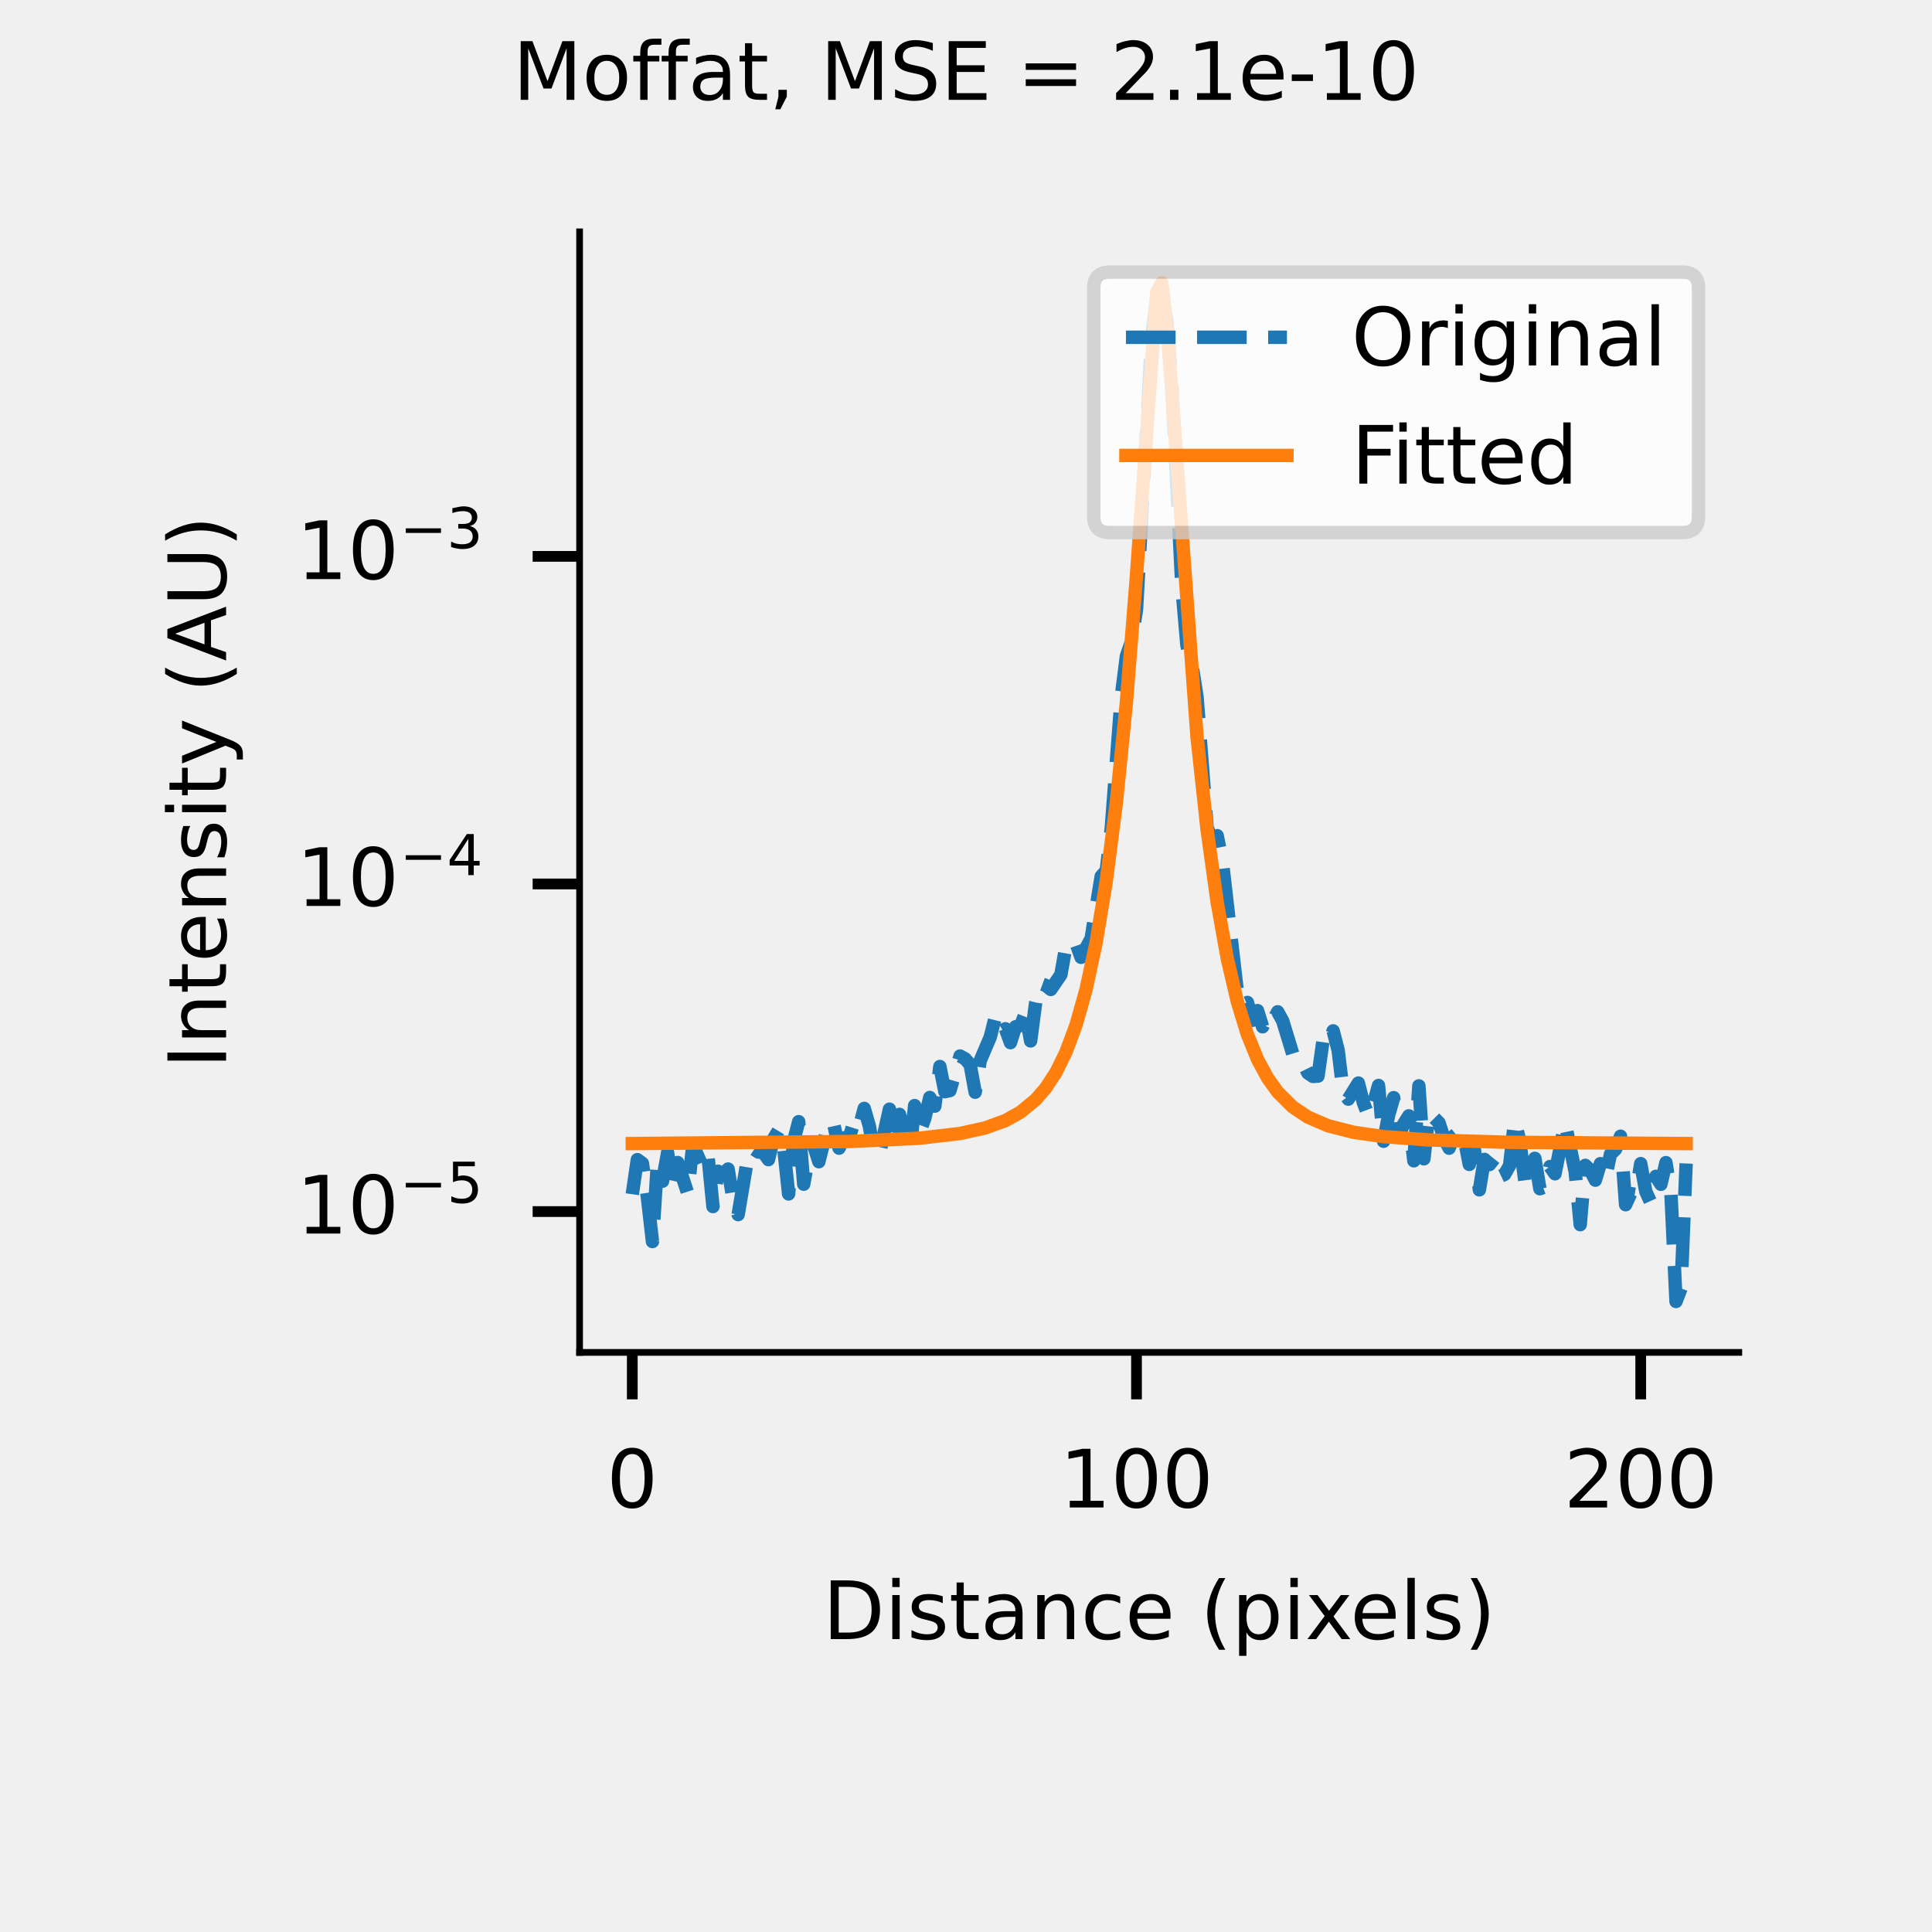
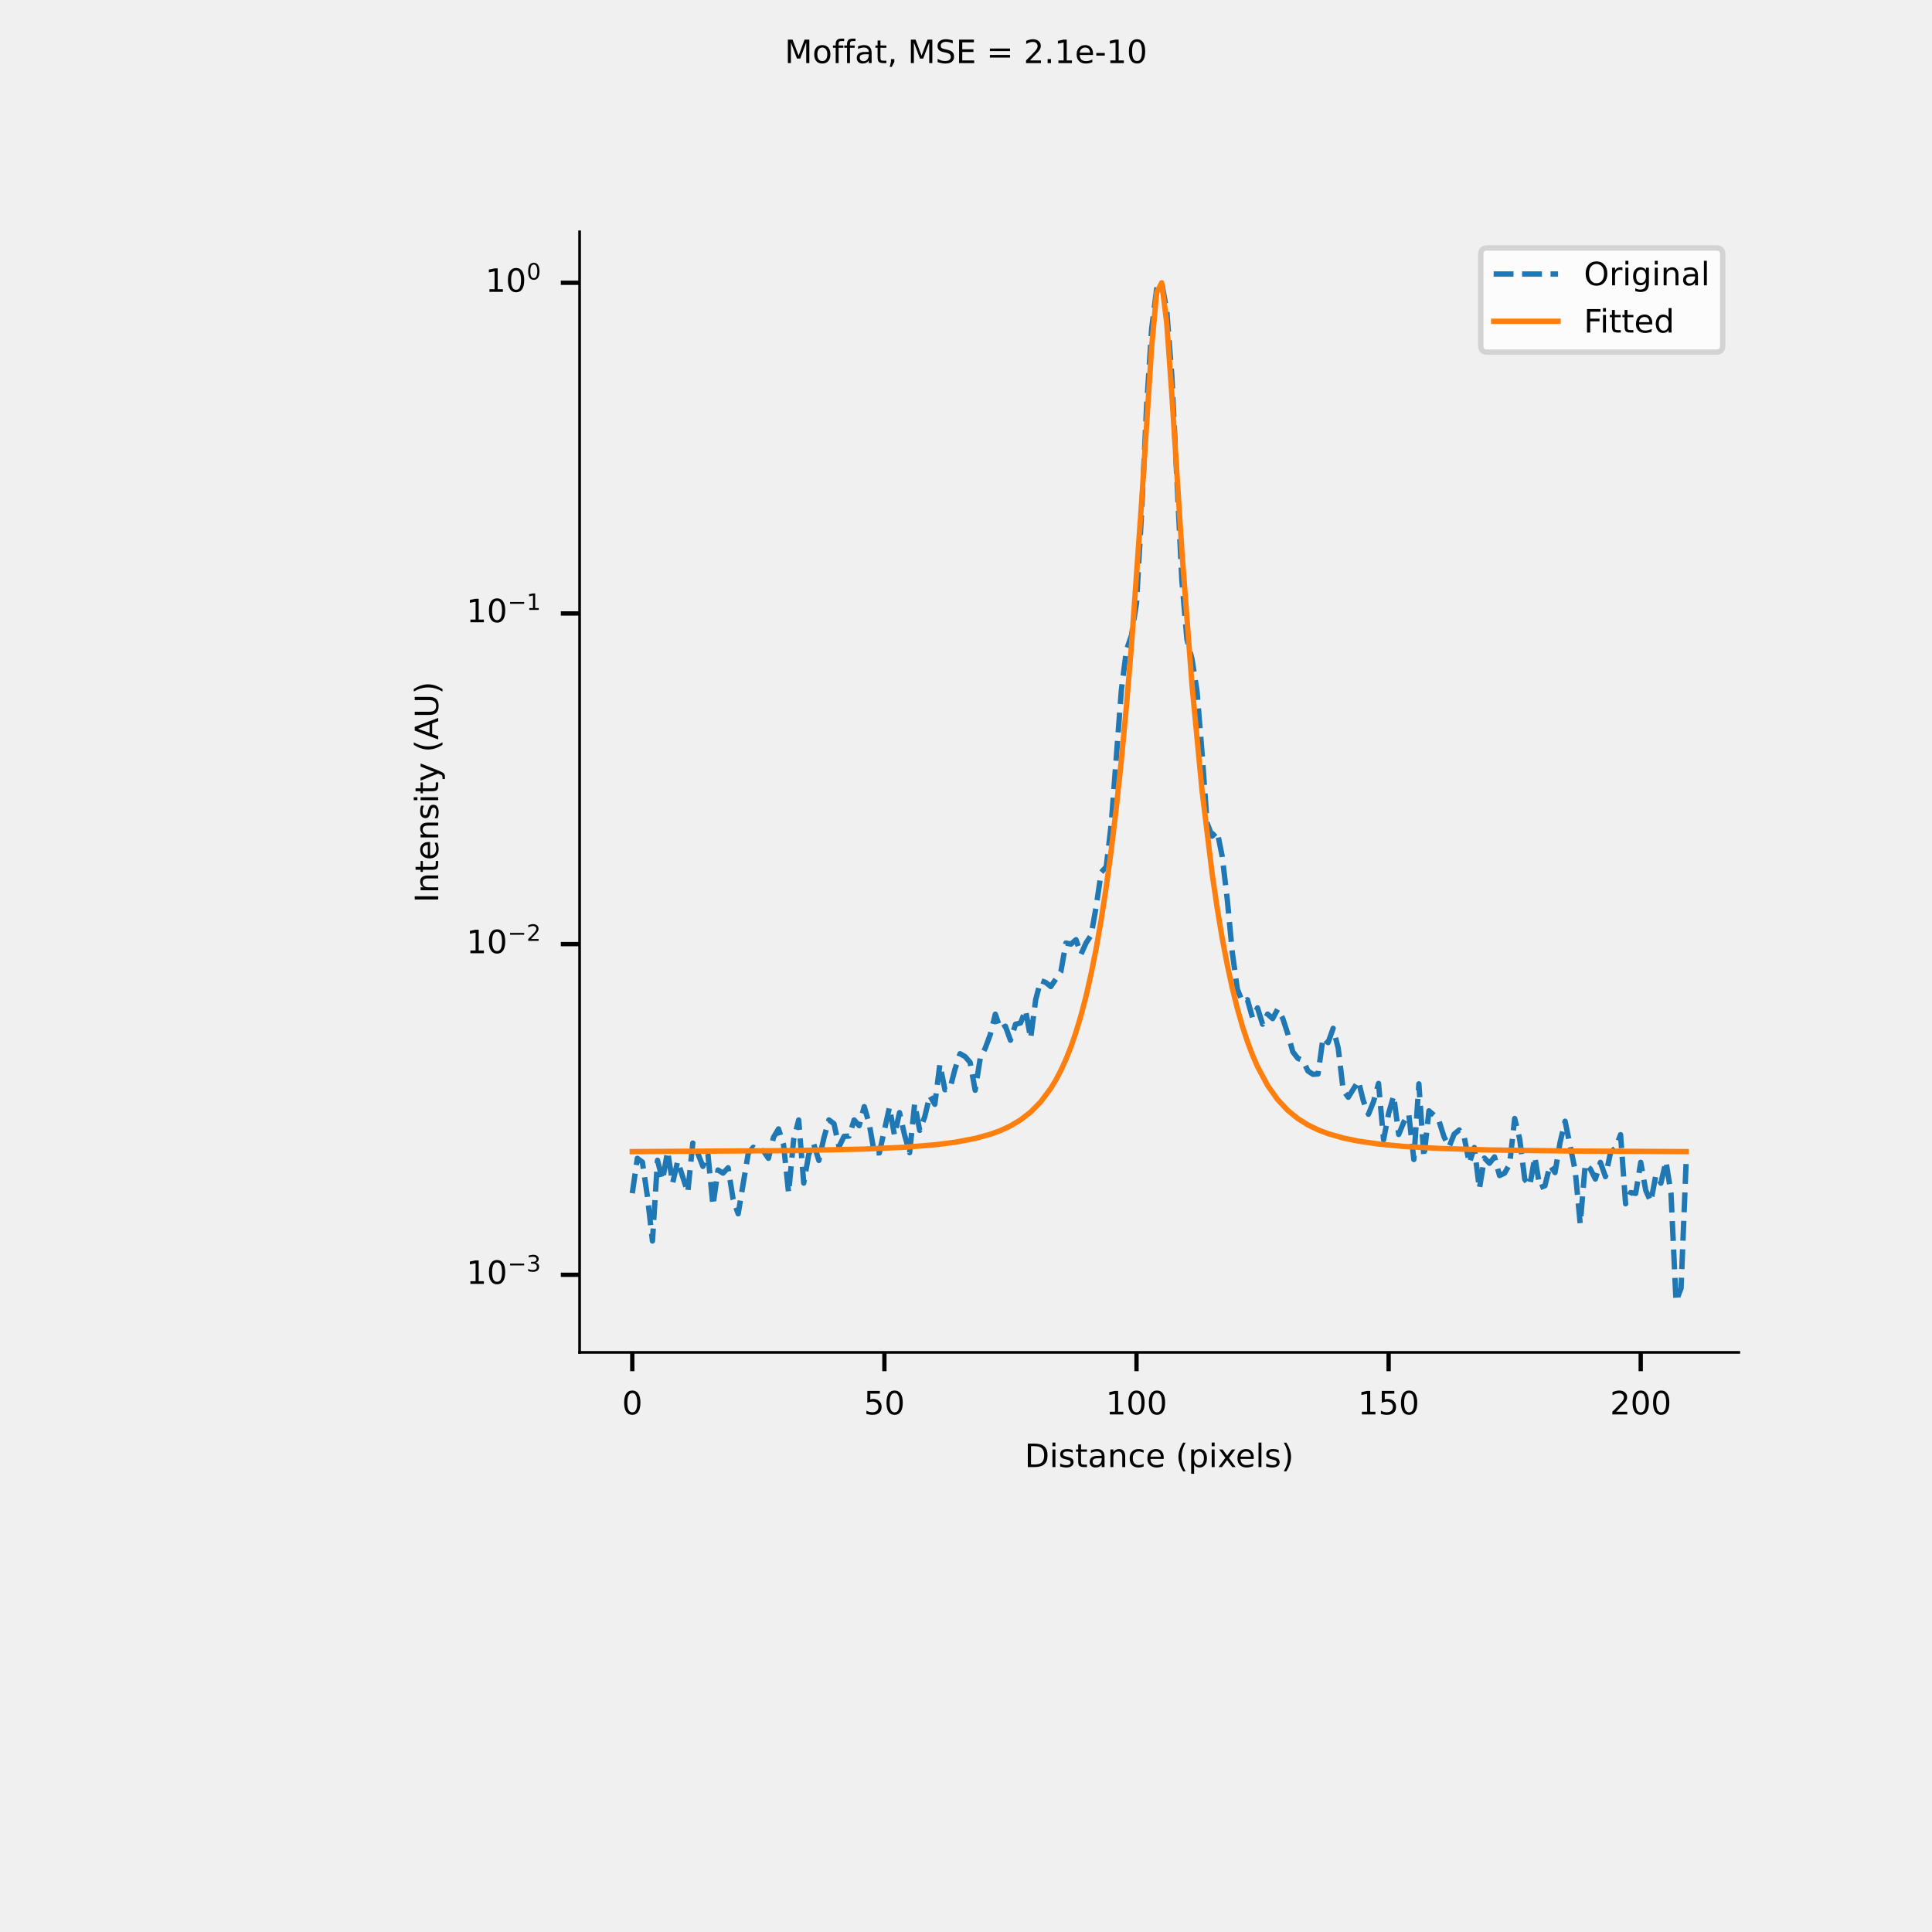
- <svg xmlns="http://www.w3.org/2000/svg" xmlns:xlink="http://www.w3.org/1999/xlink" width="144pt" height="144pt" viewBox="0 0 144 144" version="1.1">
+ <svg xmlns="http://www.w3.org/2000/svg" xmlns:xlink="http://www.w3.org/1999/xlink" width="360pt" height="360pt" viewBox="0 0 360 360" version="1.1">
  <defs>
    <style type="text/css">*{stroke-linejoin: round; stroke-linecap: butt}</style>
  </defs>
  <g id="figure_1">
    <g id="patch_1">
-       <path d="M 0 144  L 144 144  L 144 0  L 0 0  L 0 144  z " style="fill: none" />
+       <path d="M 0 360  L 360 360  L 360 0  L 0 0  L 0 360  z " style="fill: none" />
    </g>
    <g id="axes_1">
      <g id="patch_2">
-         <path d="M 43.2 100.8  L 129.6 100.8  L 129.6 17.28  L 43.2 17.28  L 43.2 100.8  z " style="fill: none" />
+         <path d="M 108 252  L 324 252  L 324 43.2  L 108 43.2  L 108 252  z " style="fill: none" />
      </g>
      <g id="matplotlib.axis_1">
        <g id="xtick_1">
          <g id="line2d_1">
            <defs>
-               <path id="mc24c53539b" d="M 0 0  L 0 3.5  " style="stroke: #000000; stroke-width: 0.8" />
+               <path id="md99a23b074" d="M 0 0  L 0 3.5  " style="stroke: #000000; stroke-width: 0.8" />
            </defs>
            <g>
-               <use xlink:href="#mc24c53539b" x="47.127" y="100.8" style="stroke: #000000; stroke-width: 0.8" />
+               <use xlink:href="#md99a23b074" x="117.818" y="252" style="stroke: #000000; stroke-width: 0.8" />
            </g>
          </g>
          <g id="text_1">
-             <text style="font: 6px 'DejaVu Sans', 'Arial', 'Helvetica', 'Lucida Grande', 'Verdana', 'Geneva', 'Lucid', 'Avant Garde', sans-serif; text-anchor: middle" x="47.127" y="112.359" transform="rotate(-0 47.12727 112.3591)">0</text>
+             <text style="font: 6px 'DejaVu Sans', 'Arial', 'Helvetica', 'Lucida Grande', 'Verdana', 'Geneva', 'Lucid', 'Avant Garde', sans-serif; text-anchor: middle" x="117.818" y="263.559" transform="rotate(-0 117.8182 263.5591)">0</text>
          </g>
        </g>
        <g id="xtick_2">
          <g id="line2d_2">
            <g>
-               <use xlink:href="#mc24c53539b" x="84.709" y="100.8" style="stroke: #000000; stroke-width: 0.8" />
+               <use xlink:href="#md99a23b074" x="164.795" y="252" style="stroke: #000000; stroke-width: 0.8" />
            </g>
          </g>
          <g id="text_2">
-             <text style="font: 6px 'DejaVu Sans', 'Arial', 'Helvetica', 'Lucida Grande', 'Verdana', 'Geneva', 'Lucid', 'Avant Garde', sans-serif; text-anchor: middle" x="84.709" y="112.359" transform="rotate(-0 84.70883 112.3591)">100</text>
+             <text style="font: 6px 'DejaVu Sans', 'Arial', 'Helvetica', 'Lucida Grande', 'Verdana', 'Geneva', 'Lucid', 'Avant Garde', sans-serif; text-anchor: middle" x="164.795" y="263.559" transform="rotate(-0 164.7951 263.5591)">50</text>
          </g>
        </g>
        <g id="xtick_3">
          <g id="line2d_3">
            <g>
-               <use xlink:href="#mc24c53539b" x="122.29" y="100.8" style="stroke: #000000; stroke-width: 0.8" />
+               <use xlink:href="#md99a23b074" x="211.772" y="252" style="stroke: #000000; stroke-width: 0.8" />
            </g>
          </g>
          <g id="text_3">
-             <text style="font: 6px 'DejaVu Sans', 'Arial', 'Helvetica', 'Lucida Grande', 'Verdana', 'Geneva', 'Lucid', 'Avant Garde', sans-serif; text-anchor: middle" x="122.29" y="112.359" transform="rotate(-0 122.2904 112.3591)">200</text>
-           </g>
-         </g>
-         <g id="text_4">
-           <text style="font: 6px 'DejaVu Sans', 'Arial', 'Helvetica', 'Lucida Grande', 'Verdana', 'Geneva', 'Lucid', 'Avant Garde', sans-serif; text-anchor: middle" x="86.4" y="122.166" transform="rotate(-0 86.4 122.1659)">Distance (pixels)</text>
+             <text style="font: 6px 'DejaVu Sans', 'Arial', 'Helvetica', 'Lucida Grande', 'Verdana', 'Geneva', 'Lucid', 'Avant Garde', sans-serif; text-anchor: middle" x="211.772" y="263.559" transform="rotate(-0 211.7721 263.5591)">100</text>
+           </g>
+         </g>
+         <g id="xtick_4">
+           <g id="line2d_4">
+             <g>
+               <use xlink:href="#md99a23b074" x="258.749" y="252" style="stroke: #000000; stroke-width: 0.8" />
+             </g>
+           </g>
+           <g id="text_4">
+             <text style="font: 6px 'DejaVu Sans', 'Arial', 'Helvetica', 'Lucida Grande', 'Verdana', 'Geneva', 'Lucid', 'Avant Garde', sans-serif; text-anchor: middle" x="258.749" y="263.559" transform="rotate(-0 258.749 263.5591)">150</text>
+           </g>
+         </g>
+         <g id="xtick_5">
+           <g id="line2d_5">
+             <g>
+               <use xlink:href="#md99a23b074" x="305.726" y="252" style="stroke: #000000; stroke-width: 0.8" />
+             </g>
+           </g>
+           <g id="text_5">
+             <text style="font: 6px 'DejaVu Sans', 'Arial', 'Helvetica', 'Lucida Grande', 'Verdana', 'Geneva', 'Lucid', 'Avant Garde', sans-serif; text-anchor: middle" x="305.726" y="263.559" transform="rotate(-0 305.726 263.5591)">200</text>
+           </g>
+         </g>
+         <g id="text_6">
+           <text style="font: 6px 'DejaVu Sans', 'Arial', 'Helvetica', 'Lucida Grande', 'Verdana', 'Geneva', 'Lucid', 'Avant Garde', sans-serif; text-anchor: middle" x="216" y="273.366" transform="rotate(-0 216 273.3659)">Distance (pixels)</text>
        </g>
      </g>
      <g id="matplotlib.axis_2">
        <g id="ytick_1">
-           <g id="line2d_4">
+           <g id="line2d_6">
            <defs>
-               <path id="m74c8b387e0" d="M 0 0  L -3.5 0  " style="stroke: #000000; stroke-width: 0.8" />
+               <path id="mbc0ff28086" d="M 0 0  L -3.5 0  " style="stroke: #000000; stroke-width: 0.8" />
            </defs>
            <g>
-               <use xlink:href="#m74c8b387e0" x="43.2" y="90.303" style="stroke: #000000; stroke-width: 0.8" />
-             </g>
-           </g>
-           <g id="text_5">
-             <g transform="translate(22.1 92.58275)">
-               <text>
-                 <tspan style="font: 6px 'DejaVu Sans'" x="0 3.817" y="-0.641">10</tspan>
-                 <tspan style="font: 4.2px 'DejaVu Sans'" x="7.692 11.211" y="-2.938">−5</tspan>
-               </text>
-             </g>
-           </g>
-         </g>
-         <g id="ytick_2">
-           <g id="line2d_5">
-             <g>
-               <use xlink:href="#m74c8b387e0" x="43.2" y="65.885" style="stroke: #000000; stroke-width: 0.8" />
-             </g>
-           </g>
-           <g id="text_6">
-             <g transform="translate(22.1 68.16453)">
-               <text>
-                 <tspan style="font: 6px 'DejaVu Sans'" x="0 3.817" y="-0.641">10</tspan>
-                 <tspan style="font: 4.2px 'DejaVu Sans'" x="7.692 11.211" y="-2.938">−4</tspan>
-               </text>
-             </g>
-           </g>
-         </g>
-         <g id="ytick_3">
-           <g id="line2d_6">
-             <g>
-               <use xlink:href="#m74c8b387e0" x="43.2" y="41.467" style="stroke: #000000; stroke-width: 0.8" />
+               <use xlink:href="#mbc0ff28086" x="108" y="237.537" style="stroke: #000000; stroke-width: 0.8" />
            </g>
          </g>
          <g id="text_7">
-             <g transform="translate(22.1 43.74631)">
+             <g transform="translate(86.9 239.8162)">
              <text>
                <tspan style="font: 6px 'DejaVu Sans'" x="0 3.817" y="-0.586">10</tspan>
                <tspan style="font: 4.2px 'DejaVu Sans'" x="7.692 11.211" y="-2.883">−3</tspan>
              </text>
            </g>
          </g>
        </g>
-         <g id="ytick_4" />
+         <g id="ytick_2">
+           <g id="line2d_7">
+             <g>
+               <use xlink:href="#mbc0ff28086" x="108" y="175.921" style="stroke: #000000; stroke-width: 0.8" />
+             </g>
+           </g>
+           <g id="text_8">
+             <g transform="translate(86.9 178.2009)">
+               <text>
+                 <tspan style="font: 6px 'DejaVu Sans'" x="0 3.817" y="-0.586">10</tspan>
+                 <tspan style="font: 4.2px 'DejaVu Sans'" x="7.692 11.211" y="-2.883">−2</tspan>
+               </text>
+             </g>
+           </g>
+         </g>
+         <g id="ytick_3">
+           <g id="line2d_8">
+             <g>
+               <use xlink:href="#mbc0ff28086" x="108" y="114.306" style="stroke: #000000; stroke-width: 0.8" />
+             </g>
+           </g>
+           <g id="text_9">
+             <g transform="translate(86.9 116.5857)">
+               <text>
+                 <tspan style="font: 6px 'DejaVu Sans'" x="0 3.817" y="-0.641">10</tspan>
+                 <tspan style="font: 4.2px 'DejaVu Sans'" x="7.692 11.211" y="-2.938">−1</tspan>
+               </text>
+             </g>
+           </g>
+         </g>
+         <g id="ytick_4">
+           <g id="line2d_9">
+             <g>
+               <use xlink:href="#mbc0ff28086" x="108" y="52.691" style="stroke: #000000; stroke-width: 0.8" />
+             </g>
+           </g>
+           <g id="text_10">
+             <g transform="translate(90.44 54.97044)">
+               <text>
+                 <tspan style="font: 6px 'DejaVu Sans'" x="0 3.817" y="-0.586">10</tspan>
+                 <tspan style="font: 4.2px 'DejaVu Sans'" x="7.692" y="-2.883">0</tspan>
+               </text>
+             </g>
+           </g>
+         </g>
        <g id="ytick_5" />
        <g id="ytick_6" />
        <g id="ytick_7" />
        <g id="ytick_8" />
        <g id="ytick_9" />
        <g id="ytick_10" />
        <g id="ytick_11" />
        <g id="ytick_12" />
        <g id="ytick_13" />
        <g id="ytick_14" />
        <g id="ytick_15" />
        <g id="ytick_16" />
        <g id="ytick_17" />
        <g id="ytick_18" />
        <g id="ytick_19" />
        <g id="ytick_20" />
        <g id="ytick_21" />
        <g id="ytick_22" />
        <g id="ytick_23" />
        <g id="ytick_24" />
        <g id="ytick_25" />
        <g id="ytick_26" />
        <g id="ytick_27" />
        <g id="ytick_28" />
        <g id="ytick_29" />
        <g id="ytick_30" />
        <g id="ytick_31" />
        <g id="ytick_32" />
-         <g id="ytick_33" />
-         <g id="text_8">
-           <text style="font: 6px 'DejaVu Sans', 'Arial', 'Helvetica', 'Lucida Grande', 'Verdana', 'Geneva', 'Lucid', 'Avant Garde', sans-serif; text-anchor: middle" x="16.852" y="59.04" transform="rotate(-90 16.85219 59.04)">Intensity (AU)</text>
-         </g>
-       </g>
-       <g id="line2d_7">
-         <path d="M 47.127 89.012  L 47.503 86.433  L 47.879 86.71  L 48.255 89.244  L 48.631 92.538  L 49.006 86.579  L 49.382 88.039  L 49.758 85.923  L 50.134 88.263  L 50.51 86.648  L 51.261 88.95  L 51.637 85.309  L 52.389 87.029  L 52.765 86.12  L 53.14 89.929  L 53.516 87.297  L 53.892 87.526  L 54.268 87.133  L 54.644 89.464  L 55.019 90.528  L 55.771 86.061  L 56.147 85.616  L 56.523 85.866  L 56.898 85.884  L 57.274 86.432  L 57.65 84.89  L 58.026 84.263  L 58.402 85.434  L 58.778 88.988  L 59.153 85.053  L 59.529 83.603  L 59.905 88.263  L 60.281 86.132  L 60.657 85.399  L 61.032 86.588  L 61.784 83.596  L 62.16 83.878  L 62.536 85.577  L 62.912 84.811  L 63.287 84.791  L 63.663 83.599  L 64.039 84.022  L 64.415 82.615  L 64.791 83.911  L 65.166 86.044  L 65.542 86.028  L 66.294 82.671  L 66.67 84.732  L 67.045 83.058  L 67.797 86.015  L 68.173 82.405  L 68.549 84.369  L 68.925 83.368  L 69.3 81.799  L 69.676 82.445  L 70.052 79.491  L 70.428 81.368  L 70.804 81.283  L 71.555 78.709  L 71.931 78.919  L 72.307 79.346  L 72.683 81.408  L 73.059 79.057  L 73.81 77.294  L 74.186 75.79  L 74.562 76.891  L 74.938 76.679  L 75.313 77.712  L 75.689 76.535  L 76.065 76.439  L 76.441 75.49  L 76.817 77.584  L 77.193 74.724  L 77.568 73.309  L 77.944 73.448  L 78.32 73.748  L 79.072 72.644  L 79.447 70.535  L 79.823 70.616  L 80.199 70.288  L 80.575 71.353  L 81.326 69.956  L 82.078 65.313  L 82.454 64.909  L 82.83 61.703  L 83.581 51.849  L 83.957 48.903  L 84.333 47.821  L 84.709 45.434  L 85.836 25.187  L 86.212 22.225  L 86.588 21.778  L 86.964 23.837  L 87.34 28.637  L 88.091 43.778  L 88.467 48.102  L 88.843 49.556  L 89.219 51.93  L 89.97 61.674  L 90.346 62.643  L 90.722 62.287  L 91.098 64.145  L 92.225 73.937  L 92.601 74.883  L 92.977 74.718  L 93.353 76.046  L 93.728 75.325  L 94.104 76.529  L 94.48 75.783  L 94.856 76.117  L 95.232 75.413  L 95.607 76.097  L 96.359 78.567  L 96.735 79.048  L 97.111 79.209  L 97.487 79.983  L 97.862 80.231  L 98.238 80.206  L 98.614 77.528  L 98.99 77.888  L 99.366 76.834  L 99.741 78.294  L 100.117 81.417  L 100.493 81.923  L 101.245 80.724  L 101.621 82.198  L 101.996 83.179  L 102.372 82.259  L 102.748 80.905  L 103.124 85.063  L 103.5 83.113  L 103.875 81.814  L 104.251 84.67  L 104.627 83.768  L 105.003 83.169  L 105.379 86.52  L 105.755 80.935  L 106.13 86.37  L 106.506 82.926  L 107.258 83.689  L 107.634 84.859  L 108.009 85.58  L 108.385 84.645  L 108.761 84.338  L 109.137 84.886  L 109.513 86.788  L 109.888 85.637  L 110.264 88.683  L 110.64 86.414  L 111.016 86.799  L 111.392 86.33  L 111.768 87.707  L 112.143 87.53  L 112.519 86.871  L 112.895 83.493  L 113.271 85.015  L 113.647 87.987  L 114.022 88.444  L 114.398 86.335  L 114.774 88.601  L 115.15 88.458  L 115.526 86.946  L 115.902 87.486  L 116.653 83.694  L 117.405 87.327  L 117.781 91.278  L 118.156 86.859  L 118.532 87.219  L 118.908 87.963  L 119.284 86.732  L 119.66 87.784  L 120.035 86.027  L 120.411 85.659  L 120.787 84.687  L 121.163 89.791  L 121.539 88.964  L 121.915 89.025  L 122.29 86.73  L 122.666 88.802  L 123.042 89.635  L 123.418 87.679  L 123.794 88.27  L 124.169 86.655  L 124.545 89.001  L 124.921 97.004  L 125.297 96.025  L 125.673 86.718  L 125.673 86.718  " clip-path="url(#pc91c9206c2)" style="fill: none; stroke-dasharray: 3.7,1.6; stroke-dashoffset: 0; stroke: #1f77b4" />
-       </g>
-       <g id="line2d_8">
-         <path d="M 47.127 85.236  L 63.287 85.081  L 68.549 84.834  L 71.555 84.484  L 73.434 84.07  L 74.938 83.521  L 76.065 82.892  L 77.193 81.963  L 77.944 81.096  L 78.696 79.95  L 79.447 78.429  L 80.199 76.409  L 80.951 73.739  L 81.702 70.234  L 82.454 65.682  L 83.206 59.826  L 83.957 52.344  L 84.709 42.864  L 86.212 21.794  L 86.588 21.076  L 86.964 24.066  L 89.219 54.911  L 89.97 61.839  L 90.722 67.251  L 91.474 71.446  L 92.225 74.665  L 92.977 77.111  L 93.728 78.958  L 94.48 80.348  L 95.232 81.397  L 96.359 82.515  L 97.487 83.264  L 98.99 83.911  L 100.869 84.392  L 103.124 84.718  L 106.506 84.966  L 112.519 85.141  L 125.297 85.234  L 125.673 85.235  L 125.673 85.235  " clip-path="url(#pc91c9206c2)" style="fill: none; stroke: #ff7f0e; stroke-linecap: square" />
+         <g id="text_11">
+           <text style="font: 6px 'DejaVu Sans', 'Arial', 'Helvetica', 'Lucida Grande', 'Verdana', 'Geneva', 'Lucid', 'Avant Garde', sans-serif; text-anchor: middle" x="81.652" y="147.6" transform="rotate(-90 81.65219 147.6)">Intensity (AU)</text>
+         </g>
+       </g>
+       <g id="line2d_10">
+         <path d="M 117.818 222.343  L 118.758 215.837  L 119.697 216.535  L 120.637 222.928  L 121.576 231.241  L 122.516 216.205  L 123.455 219.889  L 124.395 214.549  L 125.334 220.455  L 126.274 216.378  L 128.153 222.188  L 129.093 212.999  L 130.032 214.904  L 130.972 217.339  L 131.911 215.046  L 132.851 224.657  L 133.79 218.017  L 134.73 218.595  L 135.669 217.602  L 136.609 223.485  L 137.548 226.168  L 139.428 214.897  L 140.367 213.775  L 141.307 214.406  L 142.246 214.452  L 143.186 215.834  L 144.125 211.943  L 145.065 210.36  L 146.004 213.314  L 146.944 222.282  L 147.883 212.355  L 148.823 208.695  L 149.763 220.454  L 150.702 215.075  L 151.642 213.226  L 152.581 216.227  L 153.521 212.035  L 154.46 208.678  L 155.4 209.39  L 156.339 213.676  L 157.279 211.744  L 158.218 211.694  L 159.158 208.686  L 160.097 209.751  L 161.037 206.201  L 161.977 209.472  L 162.916 214.854  L 163.856 214.813  L 165.735 206.344  L 166.674 211.543  L 167.614 207.32  L 168.553 211.495  L 169.493 214.781  L 170.432 205.672  L 171.372 210.627  L 172.311 208.102  L 173.251 204.142  L 174.191 205.773  L 175.13 198.319  L 176.07 203.055  L 177.009 202.841  L 177.949 199.223  L 178.888 196.345  L 179.828 196.877  L 180.767 197.954  L 181.707 203.155  L 182.646 197.225  L 183.586 195.312  L 184.525 192.774  L 185.465 188.979  L 186.405 191.757  L 187.344 191.222  L 188.284 193.83  L 189.223 190.859  L 190.163 190.618  L 191.102 188.222  L 192.042 193.507  L 192.981 186.289  L 193.921 182.719  L 194.86 183.069  L 195.8 183.827  L 197.679 181.042  L 198.619 175.719  L 199.558 175.925  L 200.498 175.097  L 201.437 177.784  L 202.377 175.692  L 203.316 174.259  L 204.256 168.928  L 205.195 162.544  L 206.135 161.523  L 207.074 153.433  L 208.953 128.569  L 209.893 121.135  L 210.833 118.405  L 211.772 112.383  L 212.712 95.672  L 213.651 75.799  L 214.591 61.291  L 215.53 53.819  L 216.47 52.691  L 217.409 57.884  L 218.349 69.997  L 220.228 108.204  L 221.167 119.113  L 222.107 122.783  L 223.047 128.774  L 223.986 140.332  L 224.926 153.36  L 225.865 155.806  L 226.805 154.908  L 227.744 159.597  L 228.684 167.581  L 229.623 177.489  L 230.563 184.305  L 231.502 186.691  L 232.442 186.276  L 233.381 189.626  L 234.321 187.806  L 235.261 190.844  L 236.2 188.963  L 237.14 189.805  L 238.079 188.03  L 239.019 189.754  L 239.958 192.627  L 240.898 195.988  L 241.837 197.202  L 242.777 197.608  L 243.716 199.561  L 244.656 200.185  L 245.595 200.122  L 246.535 193.364  L 247.475 194.275  L 248.414 191.614  L 249.354 195.3  L 250.293 203.18  L 251.233 204.456  L 253.112 201.429  L 254.051 205.149  L 254.991 207.625  L 255.93 205.302  L 256.87 201.887  L 257.809 212.379  L 258.749 207.459  L 259.689 204.181  L 260.628 211.388  L 261.568 209.11  L 262.507 207.599  L 263.447 216.055  L 264.386 201.963  L 265.326 215.677  L 266.265 206.986  L 267.205 207.82  L 268.144 208.912  L 269.084 211.865  L 270.023 213.682  L 270.963 211.324  L 271.903 210.55  L 272.842 211.932  L 273.782 216.731  L 274.721 213.827  L 275.661 221.513  L 276.6 215.788  L 277.54 216.758  L 278.479 215.575  L 279.419 219.05  L 280.358 218.604  L 281.298 216.941  L 282.237 208.417  L 283.177 212.259  L 284.117 219.758  L 285.056 220.911  L 285.996 215.588  L 286.935 221.308  L 287.875 220.945  L 288.814 217.131  L 289.754 218.493  L 290.693 212.898  L 291.633 208.925  L 293.512 218.092  L 294.452 228.061  L 295.391 216.91  L 296.331 217.82  L 297.27 219.696  L 298.21 216.592  L 299.149 219.244  L 300.089 214.811  L 301.028 213.883  L 301.968 211.43  L 302.907 224.31  L 303.847 222.222  L 304.786 222.376  L 305.726 216.584  L 306.666 221.813  L 307.605 223.916  L 308.545 218.979  L 309.484 220.47  L 310.424 216.396  L 311.363 222.317  L 312.303 242.509  L 313.242 240.04  L 314.182 216.555  L 314.182 216.555  " clip-path="url(#p40d534e9e5)" style="fill: none; stroke-dasharray: 3.7,1.6; stroke-dashoffset: 0; stroke: #1f77b4" />
+       </g>
+       <g id="line2d_11">
+         <path d="M 117.818 214.586  L 147.883 214.393  L 161.037 214.111  L 168.553 213.769  L 174.191 213.316  L 177.949 212.841  L 181.707 212.131  L 184.525 211.357  L 186.405 210.67  L 188.284 209.796  L 190.163 208.673  L 192.042 207.216  L 193.921 205.31  L 195.8 202.796  L 196.739 201.249  L 197.679 199.465  L 198.619 197.41  L 199.558 195.042  L 200.498 192.314  L 201.437 189.177  L 202.377 185.576  L 203.316 181.449  L 204.256 176.733  L 205.195 171.357  L 206.135 165.246  L 207.074 158.314  L 208.014 150.468  L 208.953 141.6  L 209.893 131.589  L 210.833 120.31  L 212.712 93.702  L 214.591 64.674  L 215.53 54.501  L 216.47 52.691  L 217.409 60.234  L 218.349 73.455  L 220.228 102.689  L 222.107 127.606  L 223.986 147.341  L 225.865 162.803  L 226.805 169.205  L 227.744 174.842  L 228.684 179.791  L 229.623 184.126  L 230.563 187.913  L 231.502 191.214  L 232.442 194.086  L 233.381 196.58  L 234.321 198.745  L 236.2 202.254  L 238.079 204.9  L 239.958 206.904  L 241.837 208.434  L 243.716 209.611  L 245.595 210.525  L 247.475 211.243  L 250.293 212.05  L 253.112 212.631  L 256.87 213.174  L 261.568 213.618  L 268.144 213.992  L 277.54 214.276  L 292.572 214.478  L 314.182 214.585  L 314.182 214.585  " clip-path="url(#p40d534e9e5)" style="fill: none; stroke: #ff7f0e; stroke-linecap: square" />
      </g>
      <g id="patch_3">
-         <path d="M 43.2 100.8  L 43.2 17.28  " style="fill: none; stroke: #000000; stroke-width: 0.5; stroke-linejoin: miter; stroke-linecap: square" />
+         <path d="M 108 252  L 108 43.2  " style="fill: none; stroke: #000000; stroke-width: 0.5; stroke-linejoin: miter; stroke-linecap: square" />
      </g>
      <g id="patch_4">
-         <path d="M 43.2 100.8  L 129.6 100.8  " style="fill: none; stroke: #000000; stroke-width: 0.5; stroke-linejoin: miter; stroke-linecap: square" />
+         <path d="M 108 252  L 324 252  " style="fill: none; stroke: #000000; stroke-width: 0.5; stroke-linejoin: miter; stroke-linecap: square" />
      </g>
      <g id="legend_1">
        <g id="patch_5">
-           <path d="M 82.721 39.694  L 125.4 39.694  Q 126.6 39.694 126.6 38.494  L 126.6 21.48  Q 126.6 20.28 125.4 20.28  L 82.721 20.28  Q 81.521 20.28 81.521 21.48  L 81.521 38.494  Q 81.521 39.694 82.721 39.694  z " style="fill: #ffffff; opacity: 0.8; stroke: #cccccc; stroke-linejoin: miter" />
-         </g>
-         <g id="line2d_9">
-           <path d="M 83.921 25.139  L 89.921 25.139  L 95.921 25.139  " style="fill: none; stroke-dasharray: 3.7,1.6; stroke-dashoffset: 0; stroke: #1f77b4" />
-         </g>
-         <g id="text_9">
-           <text style="font: 6px 'DejaVu Sans', 'Arial', 'Helvetica', 'Lucida Grande', 'Verdana', 'Geneva', 'Lucid', 'Avant Garde', sans-serif; text-anchor: start" x="100.721" y="27.239" transform="rotate(-0 100.7212 27.23906)">Original</text>
-         </g>
-         <g id="line2d_10">
-           <path d="M 83.921 33.946  L 89.921 33.946  L 95.921 33.946  " style="fill: none; stroke: #ff7f0e; stroke-linecap: square" />
-         </g>
-         <g id="text_10">
-           <text style="font: 6px 'DejaVu Sans', 'Arial', 'Helvetica', 'Lucida Grande', 'Verdana', 'Geneva', 'Lucid', 'Avant Garde', sans-serif; text-anchor: start" x="100.721" y="36.046" transform="rotate(-0 100.7212 36.04594)">Fitted</text>
+           <path d="M 277.121 65.614  L 319.8 65.614  Q 321 65.614 321 64.414  L 321 47.4  Q 321 46.2 319.8 46.2  L 277.121 46.2  Q 275.921 46.2 275.921 47.4  L 275.921 64.414  Q 275.921 65.614 277.121 65.614  z " style="fill: #ffffff; opacity: 0.8; stroke: #cccccc; stroke-linejoin: miter" />
+         </g>
+         <g id="line2d_12">
+           <path d="M 278.321 51.059  L 284.321 51.059  L 290.321 51.059  " style="fill: none; stroke-dasharray: 3.7,1.6; stroke-dashoffset: 0; stroke: #1f77b4" />
+         </g>
+         <g id="text_12">
+           <text style="font: 6px 'DejaVu Sans', 'Arial', 'Helvetica', 'Lucida Grande', 'Verdana', 'Geneva', 'Lucid', 'Avant Garde', sans-serif; text-anchor: start" x="295.121" y="53.159" transform="rotate(-0 295.1212 53.15906)">Original</text>
+         </g>
+         <g id="line2d_13">
+           <path d="M 278.321 59.866  L 284.321 59.866  L 290.321 59.866  " style="fill: none; stroke: #ff7f0e; stroke-linecap: square" />
+         </g>
+         <g id="text_13">
+           <text style="font: 6px 'DejaVu Sans', 'Arial', 'Helvetica', 'Lucida Grande', 'Verdana', 'Geneva', 'Lucid', 'Avant Garde', sans-serif; text-anchor: start" x="295.121" y="61.966" transform="rotate(-0 295.1212 61.96594)">Fitted</text>
        </g>
      </g>
    </g>
-     <g id="text_11">
-       <text style="font: 6px 'DejaVu Sans', 'Arial', 'Helvetica', 'Lucida Grande', 'Verdana', 'Geneva', 'Lucid', 'Avant Garde', sans-serif; text-anchor: middle" x="72" y="7.439" transform="rotate(-0 72 7.439063)">Moffat, MSE = 2.1e-10</text>
+     <g id="text_14">
+       <text style="font: 6px 'DejaVu Sans', 'Arial', 'Helvetica', 'Lucida Grande', 'Verdana', 'Geneva', 'Lucid', 'Avant Garde', sans-serif; text-anchor: middle" x="180" y="11.759" transform="rotate(-0 180 11.75906)">Moffat, MSE = 2.1e-10</text>
    </g>
  </g>
  <defs>
-     <clipPath id="pc91c9206c2">
-       <rect x="43.2" y="17.28" width="86.4" height="83.52" />
+     <clipPath id="p40d534e9e5">
+       <rect x="108" y="43.2" width="216" height="208.8" />
    </clipPath>
  </defs>
</svg>
